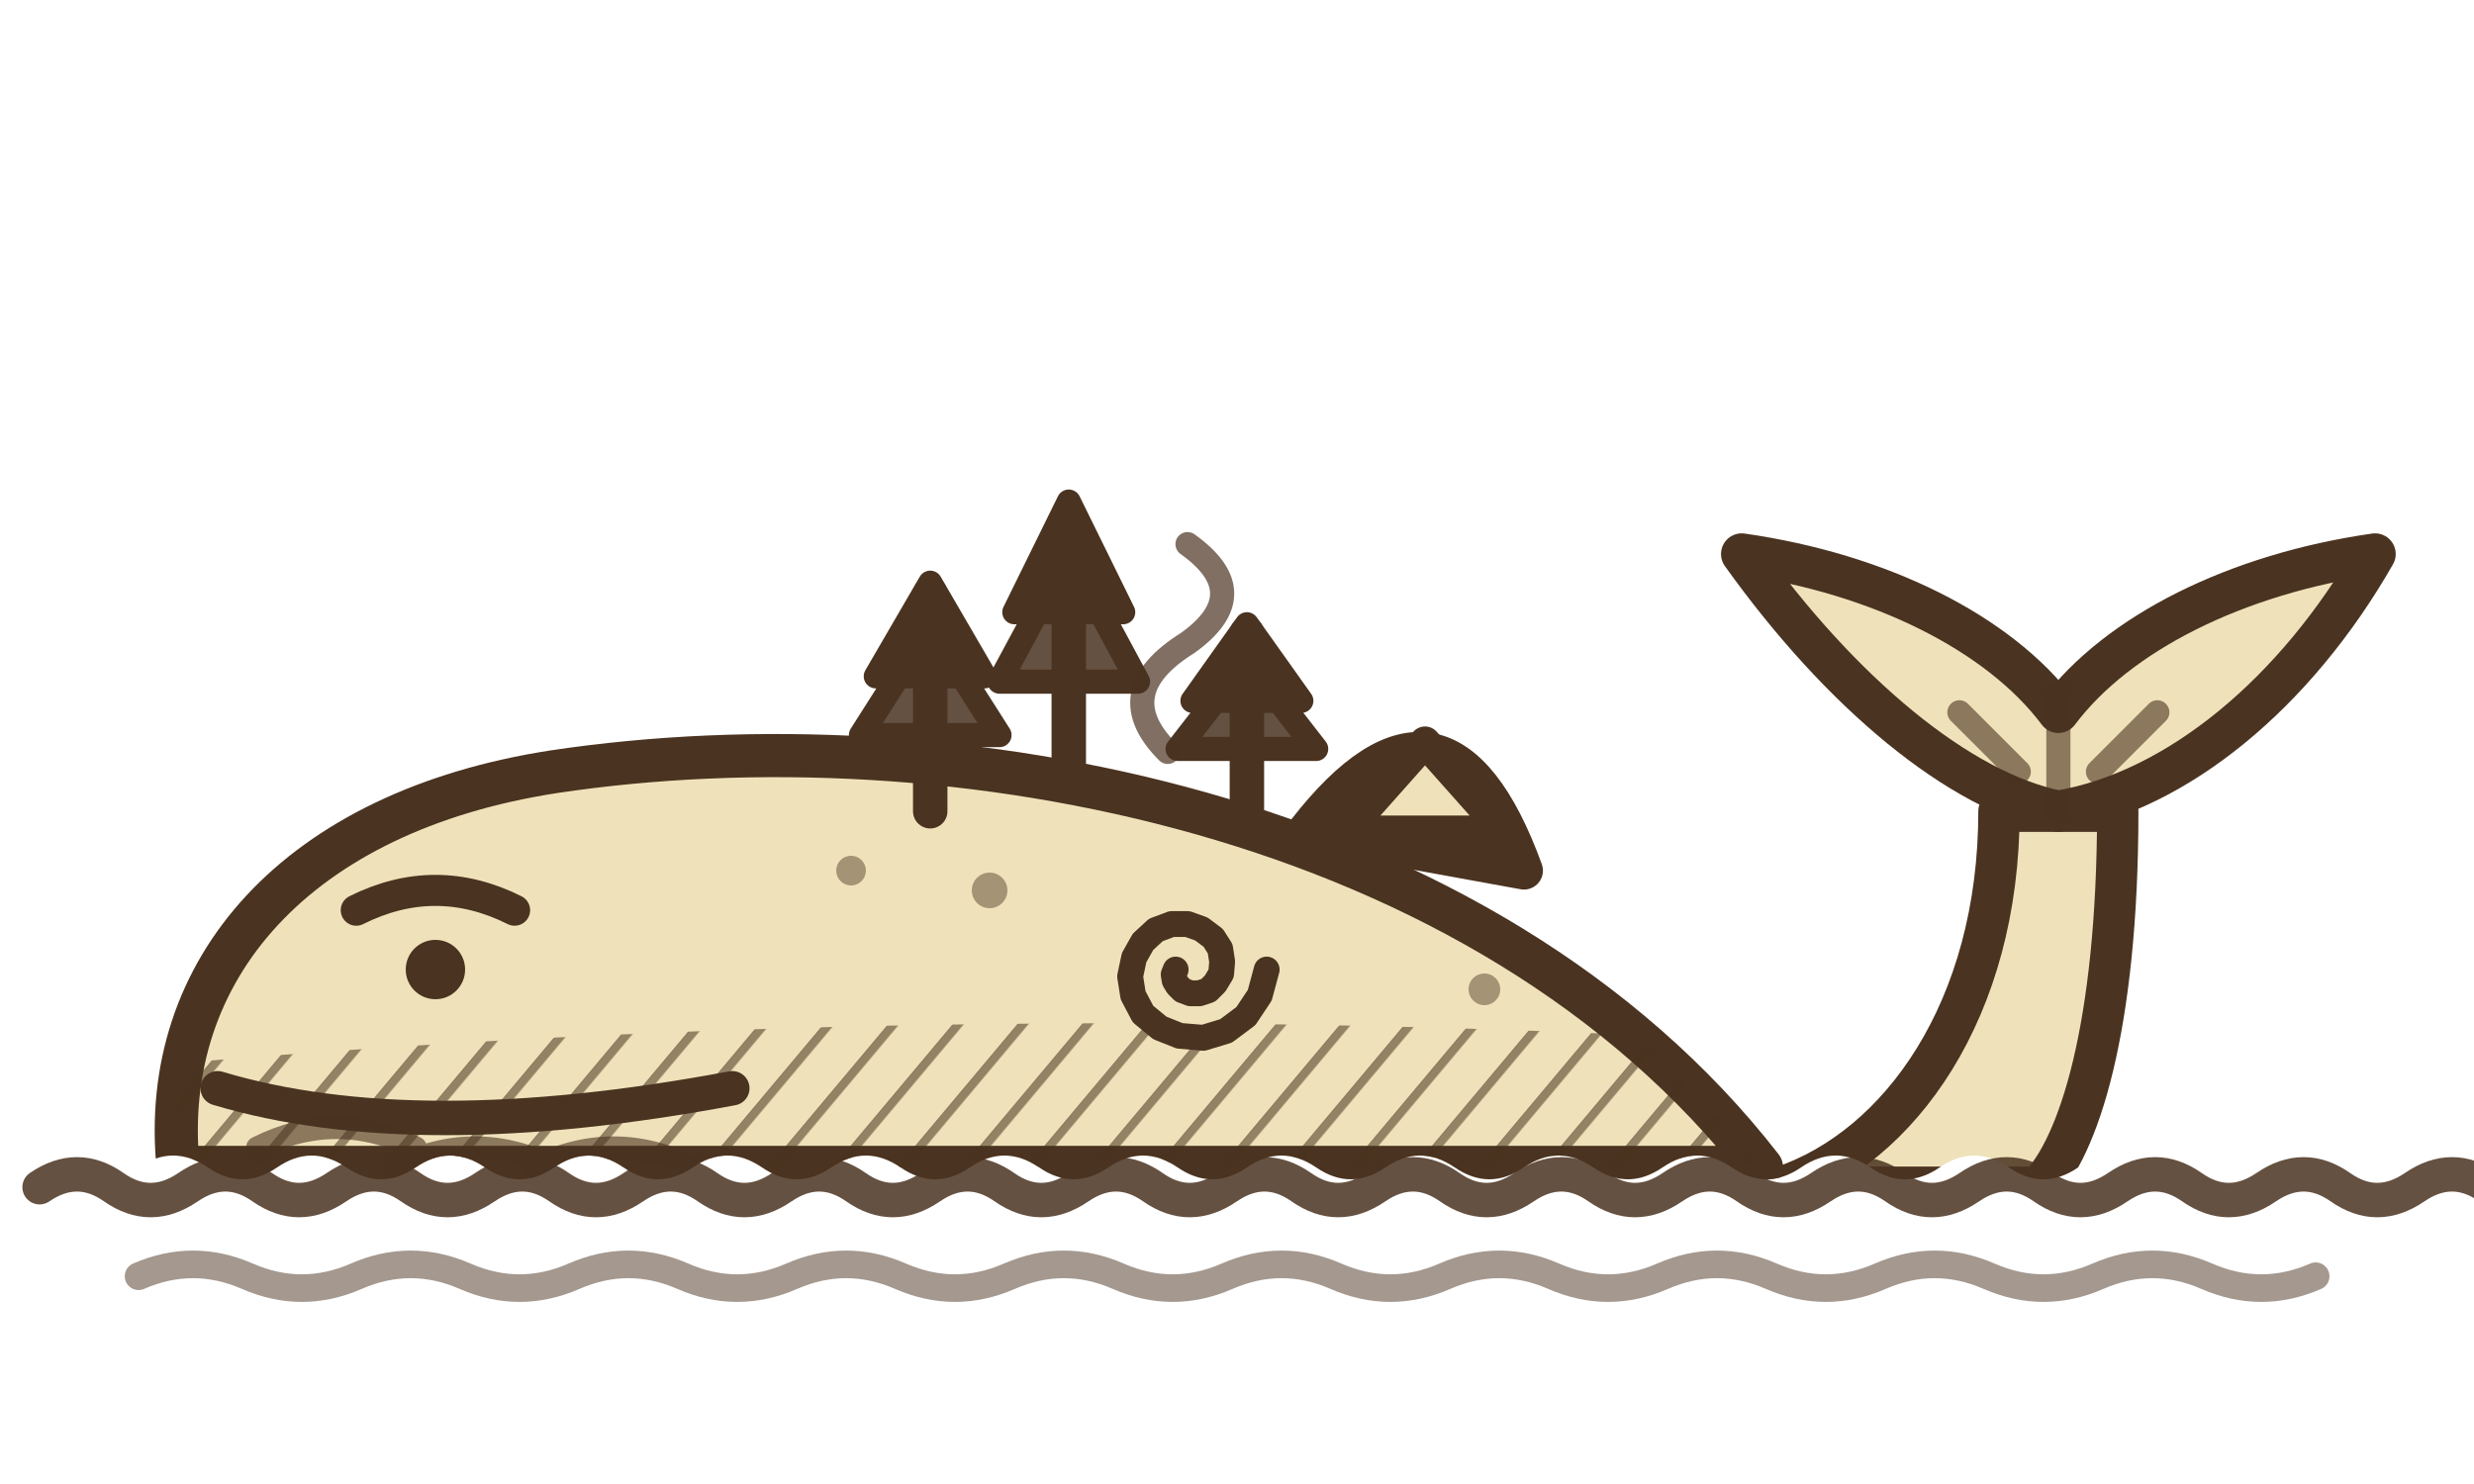
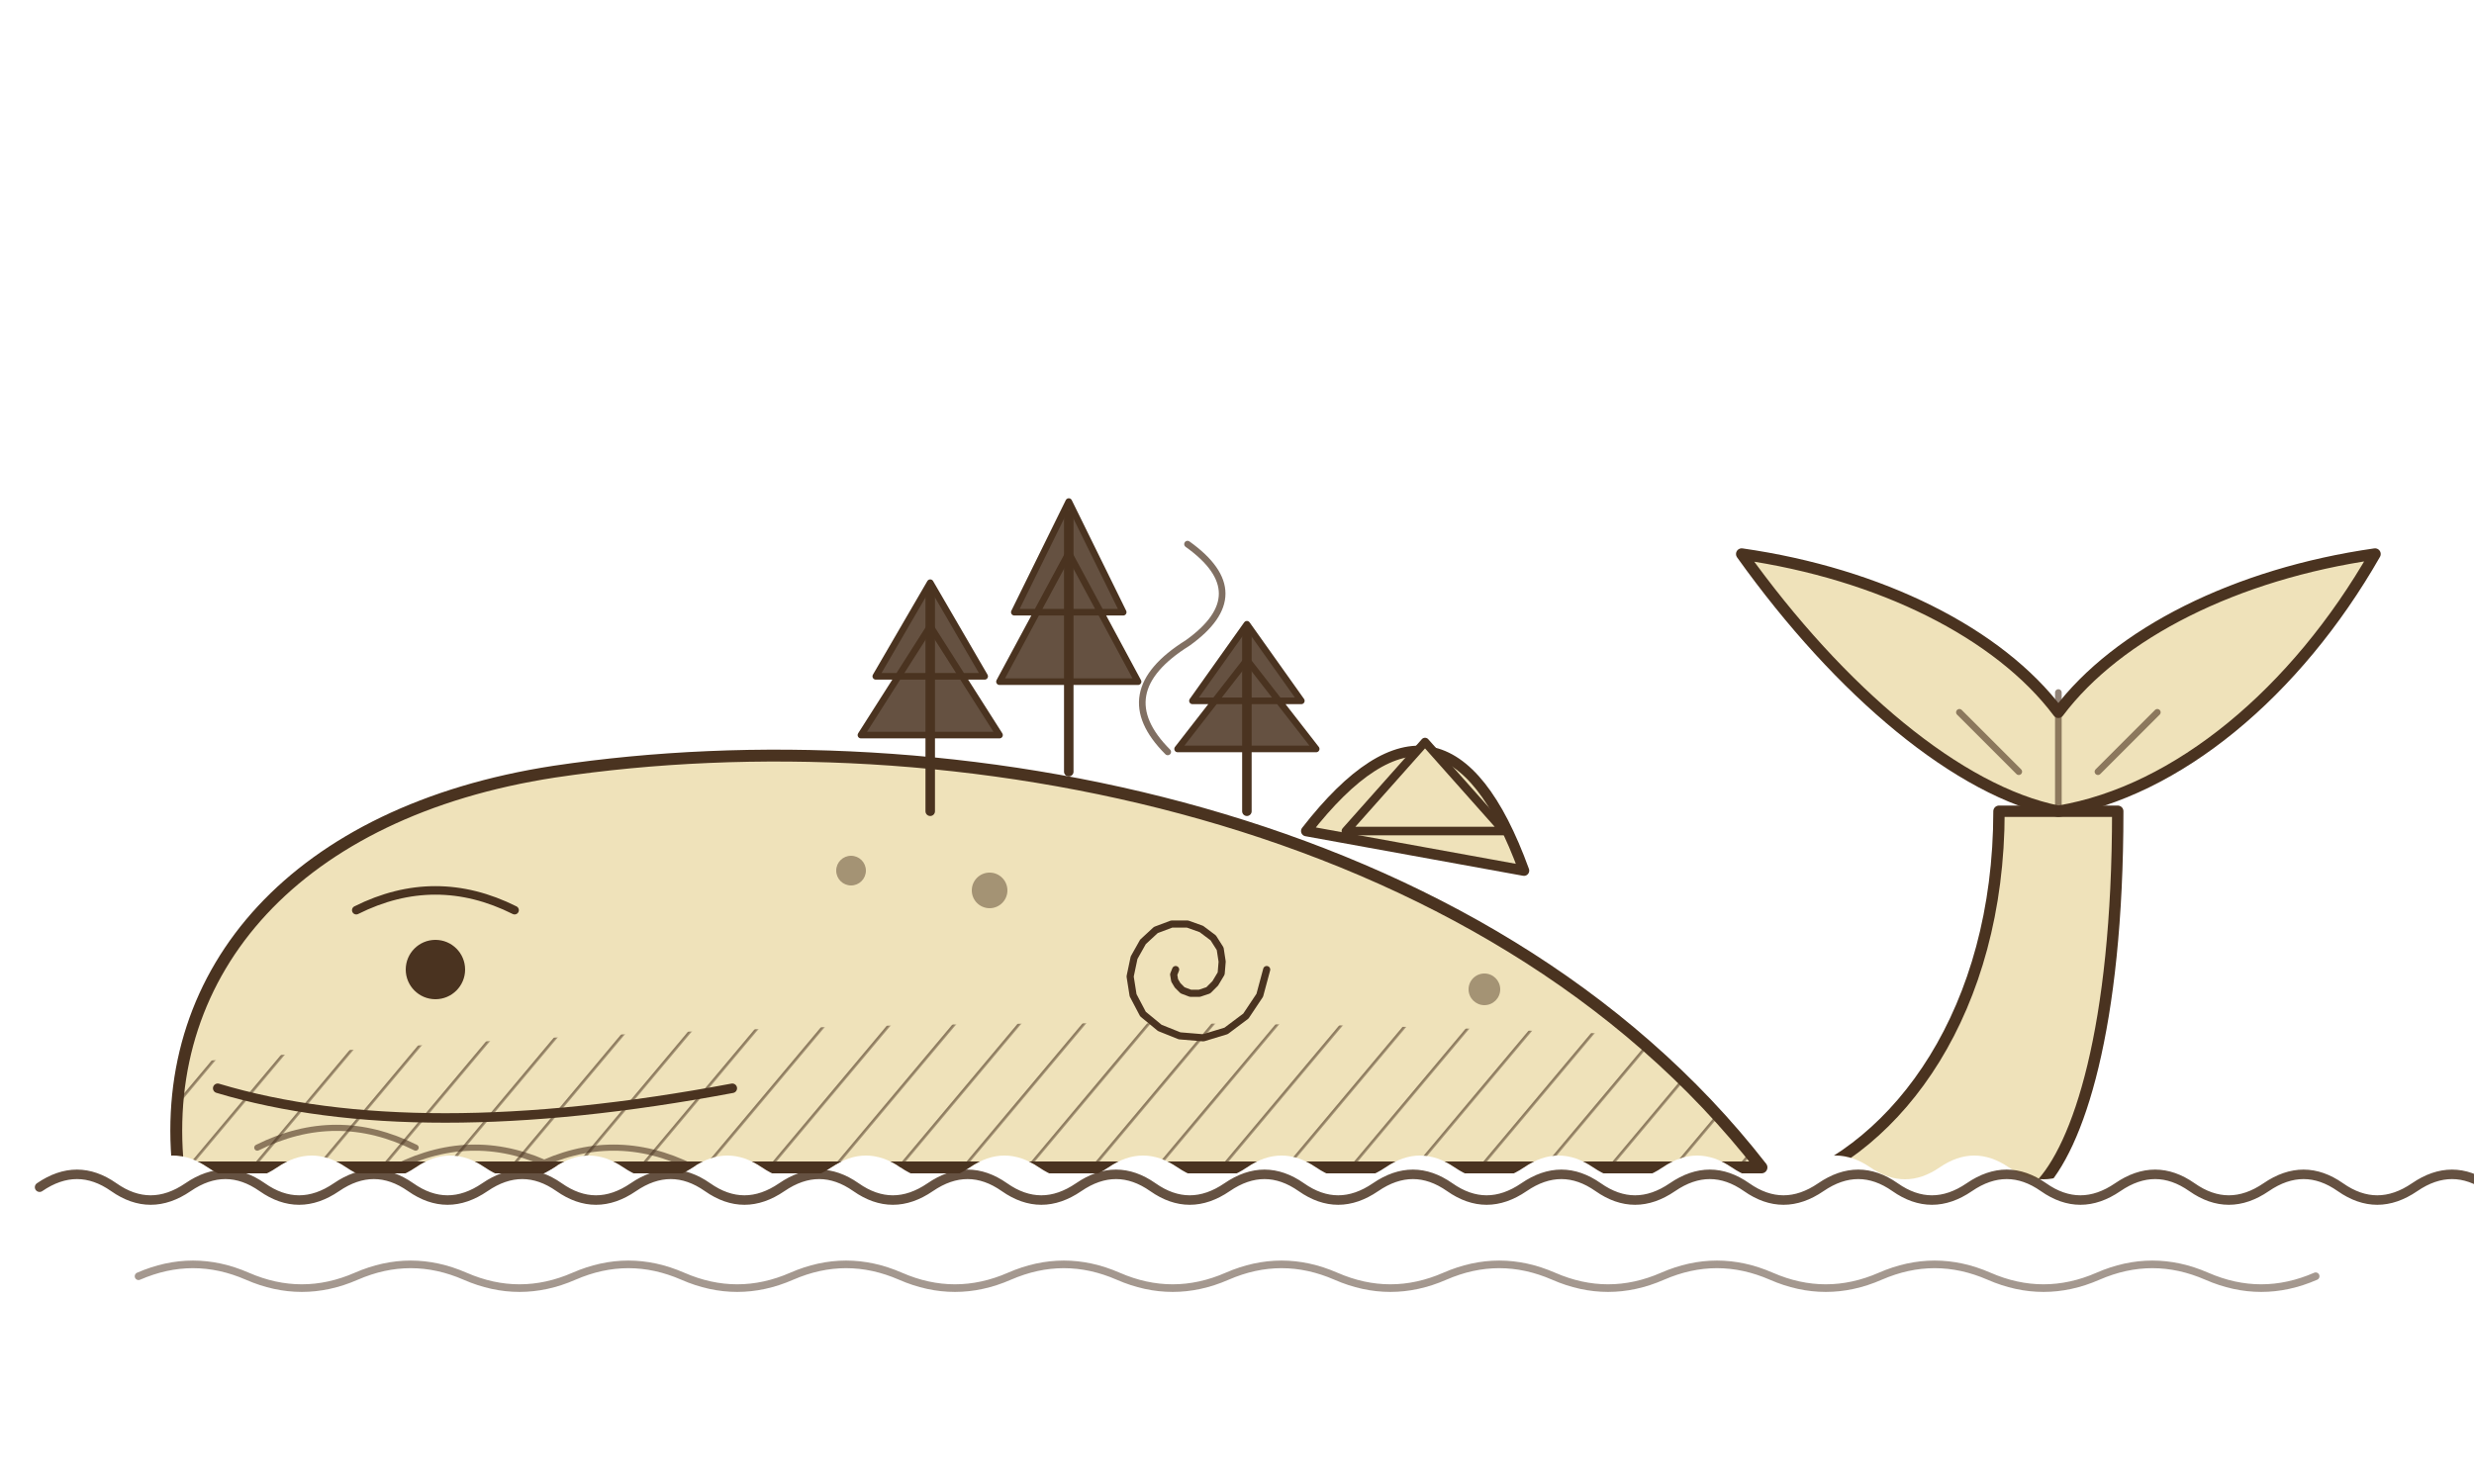
<svg xmlns="http://www.w3.org/2000/svg" viewBox="0 0 250 150">
+   <style>*{vector-effect:non-scaling-stroke}</style>
  <g transform="translate(0 16)">
    <clipPath id="bd">
      <path d="M18 102C16 82 30 66 56 62C96 56 150 66 178 102Z" />
    </clipPath>
    <clipPath id="wl">
      <path d="M0 102 q3.5 -2.4 7 0 t7 0 q3.5 -2.4 7 0 t7 0 q3.5 -2.4 7 0 t7 0 q3.5 -2.4 7 0 t7 0 q3.5 -2.4 7 0 t7 0 q3.5 -2.4 7 0 t7 0 q3.5 -2.4 7 0 t7 0 q3.5 -2.4 7 0 t7 0 q3.5 -2.4 7 0 t7 0 q3.5 -2.4 7 0 t7 0 q3.5 -2.4 7 0 t7 0 q3.5 -2.4 7 0 t7 0 q3.5 -2.4 7 0 t7 0 q3.5 -2.4 7 0 t7 0 q3.5 -2.4 7 0 t7 0 q3.5 -2.4 7 0 t7 0 q3.5 -2.4 7 0 t7 0 q3.5 -2.4 7 0 t7 0 V0 H0Z" />
    </clipPath>
    <pattern id="h" width="5" height="5" patternUnits="userSpaceOnUse" patternTransform="rotate(40)">
-       <path d="M0 0V5" stroke="#4A3320" stroke-width="1.74" stroke-opacity=".55" />
+       <path d="M0 0V5" stroke="#4A3320" stroke-width="0.55" stroke-opacity=".55" />
    </pattern>
    <g clip-path="url(#wl)">
-       <path d="M180 104C192 100 202 86 202 66L214 66C214 88 210 100 206 104Z" fill="#EFE2BA" stroke="#4A3320" stroke-width="4.18" stroke-linejoin="round" stroke-linecap="round" />
-       <path d="M208 66C198 64 186 54 176 40C190 42 202 48 208 56C214 48 226 42 240 40C232 54 220 64 208 66Z" fill="#EFE2BA" stroke="#4A3320" stroke-width="4.18" stroke-linejoin="round" stroke-linecap="round" />
-       <path d="M208 66V54M198 56L204 62M218 56L212 62" fill="none" stroke="#4A3320" stroke-width="2.44" stroke-linecap="round" stroke-linejoin="round" stroke-opacity=".6" />
-       <path d="M18 102C16 82 30 66 56 62C96 56 150 66 178 102Z" fill="#EFE2BA" stroke="#4A3320" stroke-width="4.36" stroke-linejoin="round" stroke-linecap="round" />
+       <path d="M180 104C192 100 202 86 202 66L214 66C214 88 210 100 206 104Z" fill="#EFE2BA" stroke="#4A3320" stroke-width="1.15" stroke-linejoin="round" stroke-linecap="round" />
+       <path d="M208 66C198 64 186 54 176 40C190 42 202 48 208 56C214 48 226 42 240 40C232 54 220 64 208 66Z" fill="#EFE2BA" stroke="#4A3320" stroke-width="1.15" stroke-linejoin="round" stroke-linecap="round" />
+       <path d="M208 66V54M198 56L204 62M218 56L212 62" fill="none" stroke="#4A3320" stroke-width="0.67" stroke-linecap="round" stroke-linejoin="round" stroke-opacity=".6" />
+       <path d="M18 102C16 82 30 66 56 62C96 56 150 66 178 102Z" fill="#EFE2BA" stroke="#4A3320" stroke-width="1.20" stroke-linejoin="round" stroke-linecap="round" />
      <path d="M12 104H190V90Q100 84 12 92Z" fill="url(#h)" clip-path="url(#bd)" />
-       <path d="M22 94Q42 100 74 94" fill="none" stroke="#4A3320" stroke-width="3.48" stroke-linecap="round" stroke-linejoin="round" />
-       <path d="M132 68Q146 50 154 72Z" fill="#EFE2BA" stroke="#4A3320" stroke-width="3.83" stroke-linejoin="round" stroke-linecap="round" />
+       <path d="M22 94Q42 100 74 94" fill="none" stroke="#4A3320" stroke-width="0.96" stroke-linecap="round" stroke-linejoin="round" />
+       <path d="M132 68Q146 50 154 72Z" fill="#EFE2BA" stroke="#4A3320" stroke-width="1.06" stroke-linejoin="round" stroke-linecap="round" />
      <circle cx="44" cy="82" r="3" fill="#4A3320" />
-       <path d="M36 76Q44 72 52 76" fill="none" stroke="#4A3320" stroke-width="3.14" stroke-linecap="round" stroke-linejoin="round" />
-       <path d="M26 100Q34 96 42 100M40 102Q48 98 56 102M54 102Q62 98 70 102" fill="none" stroke="#4A3320" stroke-width="2.27" stroke-linecap="round" stroke-linejoin="round" stroke-opacity=".6" />
-       <path d="M128 82L127.3 84.6L125.9 86.7L123.9 88.2L121.6 88.9L119.2 88.7L117.2 87.9L115.5 86.5L114.5 84.6L114.2 82.7L114.6 80.8L115.5 79.2L116.8 78L118.4 77.4L120 77.4L121.4 77.9L122.6 78.8L123.3 79.9L123.5 81.2L123.4 82.4L122.8 83.4L122.1 84.1L121.2 84.4L120.3 84.4L119.5 84.1L119 83.6L118.7 83.1L118.6 82.5L118.8 82" fill="none" stroke="#4A3320" stroke-width="2.61" stroke-linecap="round" stroke-linejoin="round" />
+       <path d="M36 76Q44 72 52 76" fill="none" stroke="#4A3320" stroke-width="0.86" stroke-linecap="round" stroke-linejoin="round" />
+       <path d="M26 100Q34 96 42 100M40 102Q48 98 56 102M54 102Q62 98 70 102" fill="none" stroke="#4A3320" stroke-width="0.62" stroke-linecap="round" stroke-linejoin="round" stroke-opacity=".6" />
+       <path d="M128 82L127.3 84.6L125.9 86.7L123.9 88.2L121.6 88.9L119.2 88.7L117.2 87.9L115.5 86.5L114.5 84.6L114.2 82.7L114.6 80.8L115.5 79.2L116.8 78L118.4 77.4L120 77.4L121.4 77.9L122.6 78.8L123.3 79.9L123.5 81.2L123.4 82.4L122.8 83.4L122.1 84.1L121.2 84.4L120.3 84.4L119.5 84.1L119 83.6L118.7 83.1L118.6 82.5L118.8 82" fill="none" stroke="#4A3320" stroke-width="0.72" stroke-linecap="round" stroke-linejoin="round" />
      <g fill="#4A3320" fill-opacity=".45">
        <circle cx="100" cy="74" r="1.8" />
        <circle cx="86" cy="72" r="1.5" />
        <circle cx="150" cy="84" r="1.6" />
      </g>
    </g>
    <g>
-       <path d="M94 66V44" fill="none" stroke="#4A3320" stroke-width="3.48" stroke-linecap="round" stroke-linejoin="round" />
-       <path d="M87 58.3L94 47.3L101 58.3Z M88.5 52.36L94 42.9L99.5 52.36Z" fill="#4A3320" fill-opacity=".85" stroke="#4A3320" stroke-width="2.44" stroke-linejoin="round" />
+       <path d="M94 66V44" fill="none" stroke="#4A3320" stroke-width="0.96" stroke-linecap="round" stroke-linejoin="round" />
+       <path d="M87 58.3L94 47.3L101 58.3Z M88.5 52.36L94 42.9L99.5 52.36Z" fill="#4A3320" fill-opacity=".85" stroke="#4A3320" stroke-width="0.67" stroke-linejoin="round" />
    </g>
    <g>
-       <path d="M108 62V36" fill="none" stroke="#4A3320" stroke-width="3.48" stroke-linecap="round" stroke-linejoin="round" />
-       <path d="M101 52.9L108 39.9L115 52.9Z M102.5 45.88L108 34.7L113.5 45.88Z" fill="#4A3320" fill-opacity=".85" stroke="#4A3320" stroke-width="2.44" stroke-linejoin="round" />
+       <path d="M108 62V36" fill="none" stroke="#4A3320" stroke-width="0.96" stroke-linecap="round" stroke-linejoin="round" />
+       <path d="M101 52.9L108 39.9L115 52.9Z M102.5 45.88L108 34.7L113.5 45.88Z" fill="#4A3320" fill-opacity=".85" stroke="#4A3320" stroke-width="0.67" stroke-linejoin="round" />
    </g>
    <g>
-       <path d="M126 66V48" fill="none" stroke="#4A3320" stroke-width="3.48" stroke-linecap="round" stroke-linejoin="round" />
-       <path d="M119 59.7L126 50.7L133 59.7Z M120.5 54.84L126 47.1L131.5 54.84Z" fill="#4A3320" fill-opacity=".85" stroke="#4A3320" stroke-width="2.44" stroke-linejoin="round" />
+       <path d="M126 66V48" fill="none" stroke="#4A3320" stroke-width="0.96" stroke-linecap="round" stroke-linejoin="round" />
+       <path d="M119 59.7L126 50.7L133 59.7Z M120.5 54.84L126 47.1L131.5 54.84Z" fill="#4A3320" fill-opacity=".85" stroke="#4A3320" stroke-width="0.67" stroke-linejoin="round" />
    </g>
-     <path d="M136 68l8-9l8 9Z" fill="#EFE2BA" stroke="#4A3320" stroke-width="3.14" stroke-linejoin="round" stroke-linecap="round" />
-     <path d="M118 60q-6-6 2-11q7-5 0-10" fill="none" stroke="#4A3320" stroke-width="2.44" stroke-linecap="round" stroke-linejoin="round" stroke-opacity=".7" />
+     <path d="M136 68l8-9l8 9Z" fill="#EFE2BA" stroke="#4A3320" stroke-width="0.86" stroke-linejoin="round" stroke-linecap="round" />
+     <path d="M118 60q-6-6 2-11q7-5 0-10" fill="none" stroke="#4A3320" stroke-width="0.67" stroke-linecap="round" stroke-linejoin="round" stroke-opacity=".7" />
  </g>
-   <path d="M4 120 q3.8 -2.6 7.5 0 t7.5 0 q3.8 -2.6 7.5 0 t7.5 0 q3.8 -2.6 7.5 0 t7.5 0 q3.8 -2.6 7.5 0 t7.5 0 q3.8 -2.6 7.5 0 t7.5 0 q3.8 -2.6 7.5 0 t7.5 0 q3.8 -2.6 7.5 0 t7.5 0 q3.8 -2.6 7.5 0 t7.5 0 q3.8 -2.6 7.5 0 t7.5 0 q3.8 -2.6 7.5 0 t7.5 0 q3.8 -2.6 7.5 0 t7.5 0 q3.8 -2.6 7.5 0 t7.5 0 q3.8 -2.6 7.5 0 t7.5 0 q3.8 -2.6 7.5 0 t7.5 0 q3.8 -2.6 7.5 0 t7.5 0 q3.8 -2.6 7.5 0 t7.5 0 q3.8 -2.6 7.5 0 t7.5 0" fill="none" stroke="#4A3320" stroke-width="3.48" stroke-linecap="round" stroke-linejoin="round" stroke-opacity=".85" />
-   <path d="M14 129 q5.5 -2.4 11 0 t11 0 q5.5 -2.4 11 0 t11 0 q5.5 -2.4 11 0 t11 0 q5.5 -2.4 11 0 t11 0 q5.5 -2.4 11 0 t11 0 q5.5 -2.4 11 0 t11 0 q5.5 -2.4 11 0 t11 0 q5.5 -2.4 11 0 t11 0 q5.5 -2.4 11 0 t11 0 q5.5 -2.4 11 0 t11 0" fill="none" stroke="#4A3320" stroke-width="2.79" stroke-linecap="round" stroke-linejoin="round" stroke-opacity=".5" />
+   <path d="M4 120 q3.8 -2.6 7.5 0 t7.5 0 q3.8 -2.6 7.5 0 t7.5 0 q3.8 -2.6 7.5 0 t7.5 0 q3.8 -2.6 7.5 0 t7.5 0 q3.8 -2.6 7.5 0 t7.5 0 q3.8 -2.6 7.5 0 t7.5 0 q3.8 -2.6 7.5 0 t7.5 0 q3.8 -2.6 7.5 0 t7.5 0 q3.8 -2.6 7.5 0 t7.5 0 q3.8 -2.6 7.5 0 t7.5 0 q3.8 -2.6 7.5 0 t7.5 0 q3.8 -2.6 7.5 0 t7.5 0 q3.8 -2.6 7.5 0 t7.5 0 q3.8 -2.6 7.5 0 t7.5 0 q3.8 -2.6 7.5 0 t7.5 0 q3.8 -2.6 7.5 0 t7.5 0 q3.8 -2.6 7.5 0 t7.5 0" fill="none" stroke="#4A3320" stroke-width="0.96" stroke-linecap="round" stroke-linejoin="round" stroke-opacity=".85" />
+   <path d="M14 129 q5.5 -2.4 11 0 t11 0 q5.5 -2.4 11 0 t11 0 q5.5 -2.4 11 0 t11 0 q5.5 -2.4 11 0 t11 0 q5.5 -2.4 11 0 t11 0 q5.5 -2.4 11 0 t11 0 q5.5 -2.4 11 0 t11 0 q5.5 -2.4 11 0 t11 0 q5.5 -2.4 11 0 t11 0 q5.5 -2.4 11 0 t11 0" fill="none" stroke="#4A3320" stroke-width="0.77" stroke-linecap="round" stroke-linejoin="round" stroke-opacity=".5" />
</svg>
